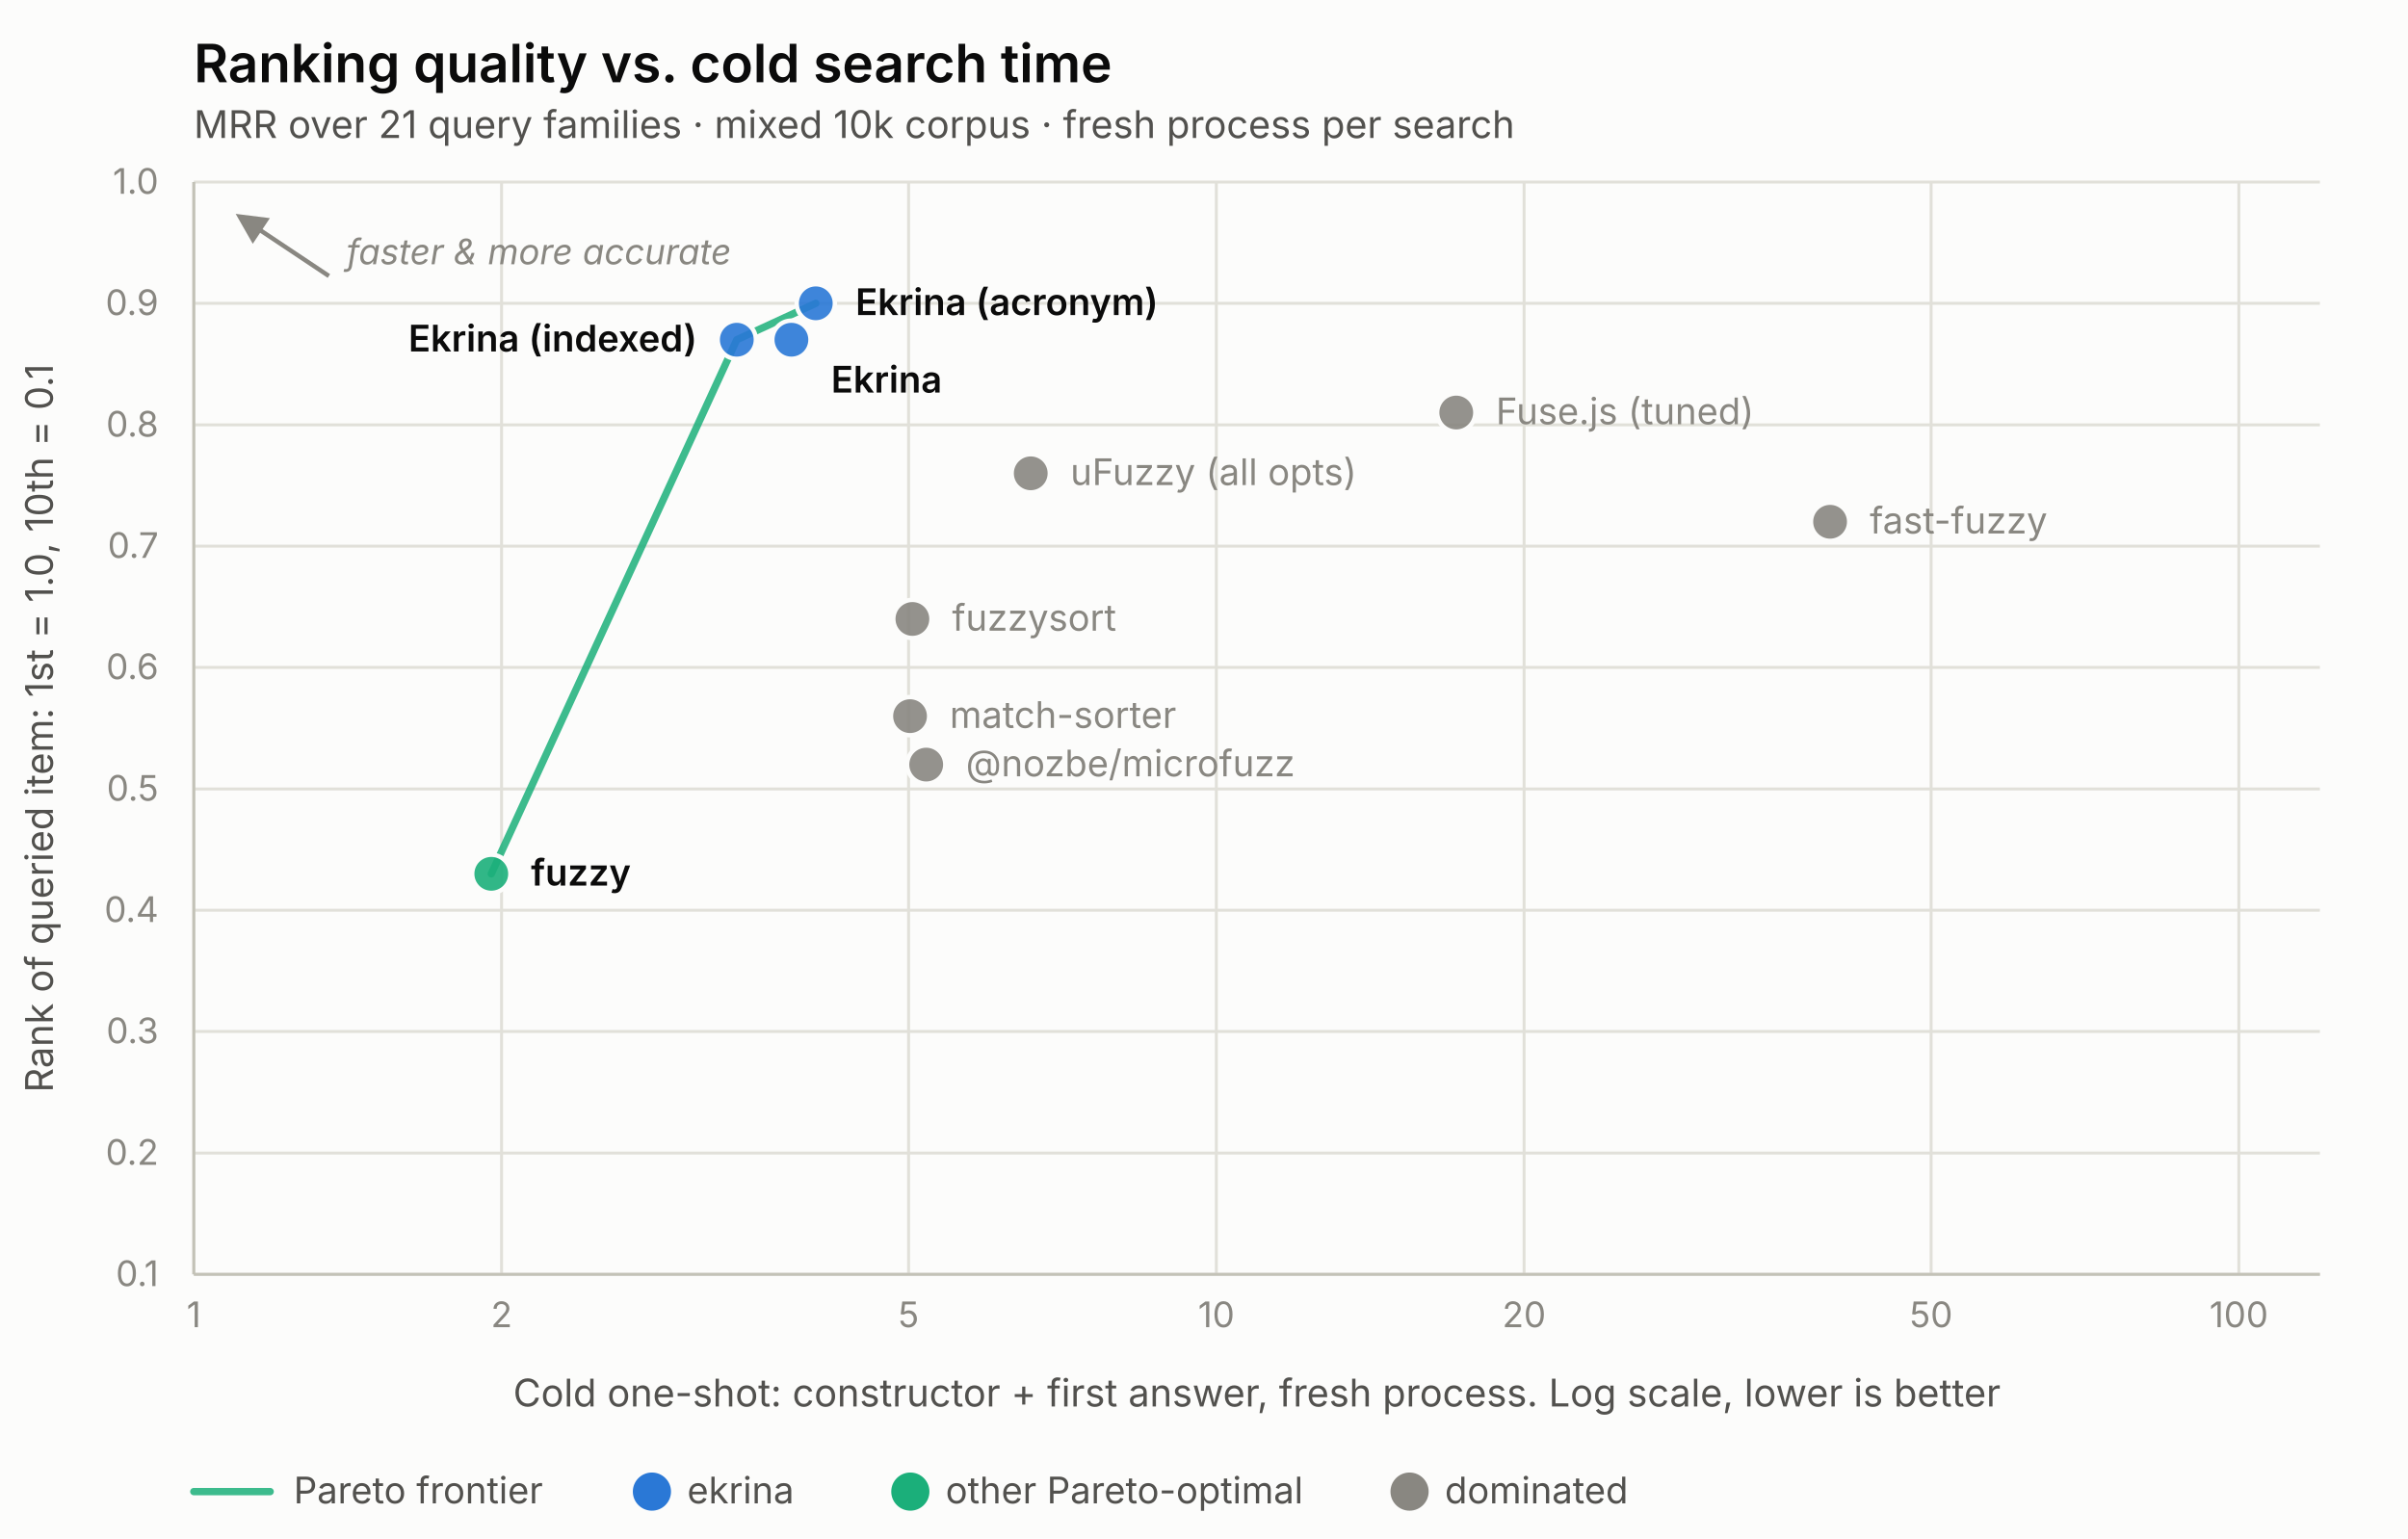
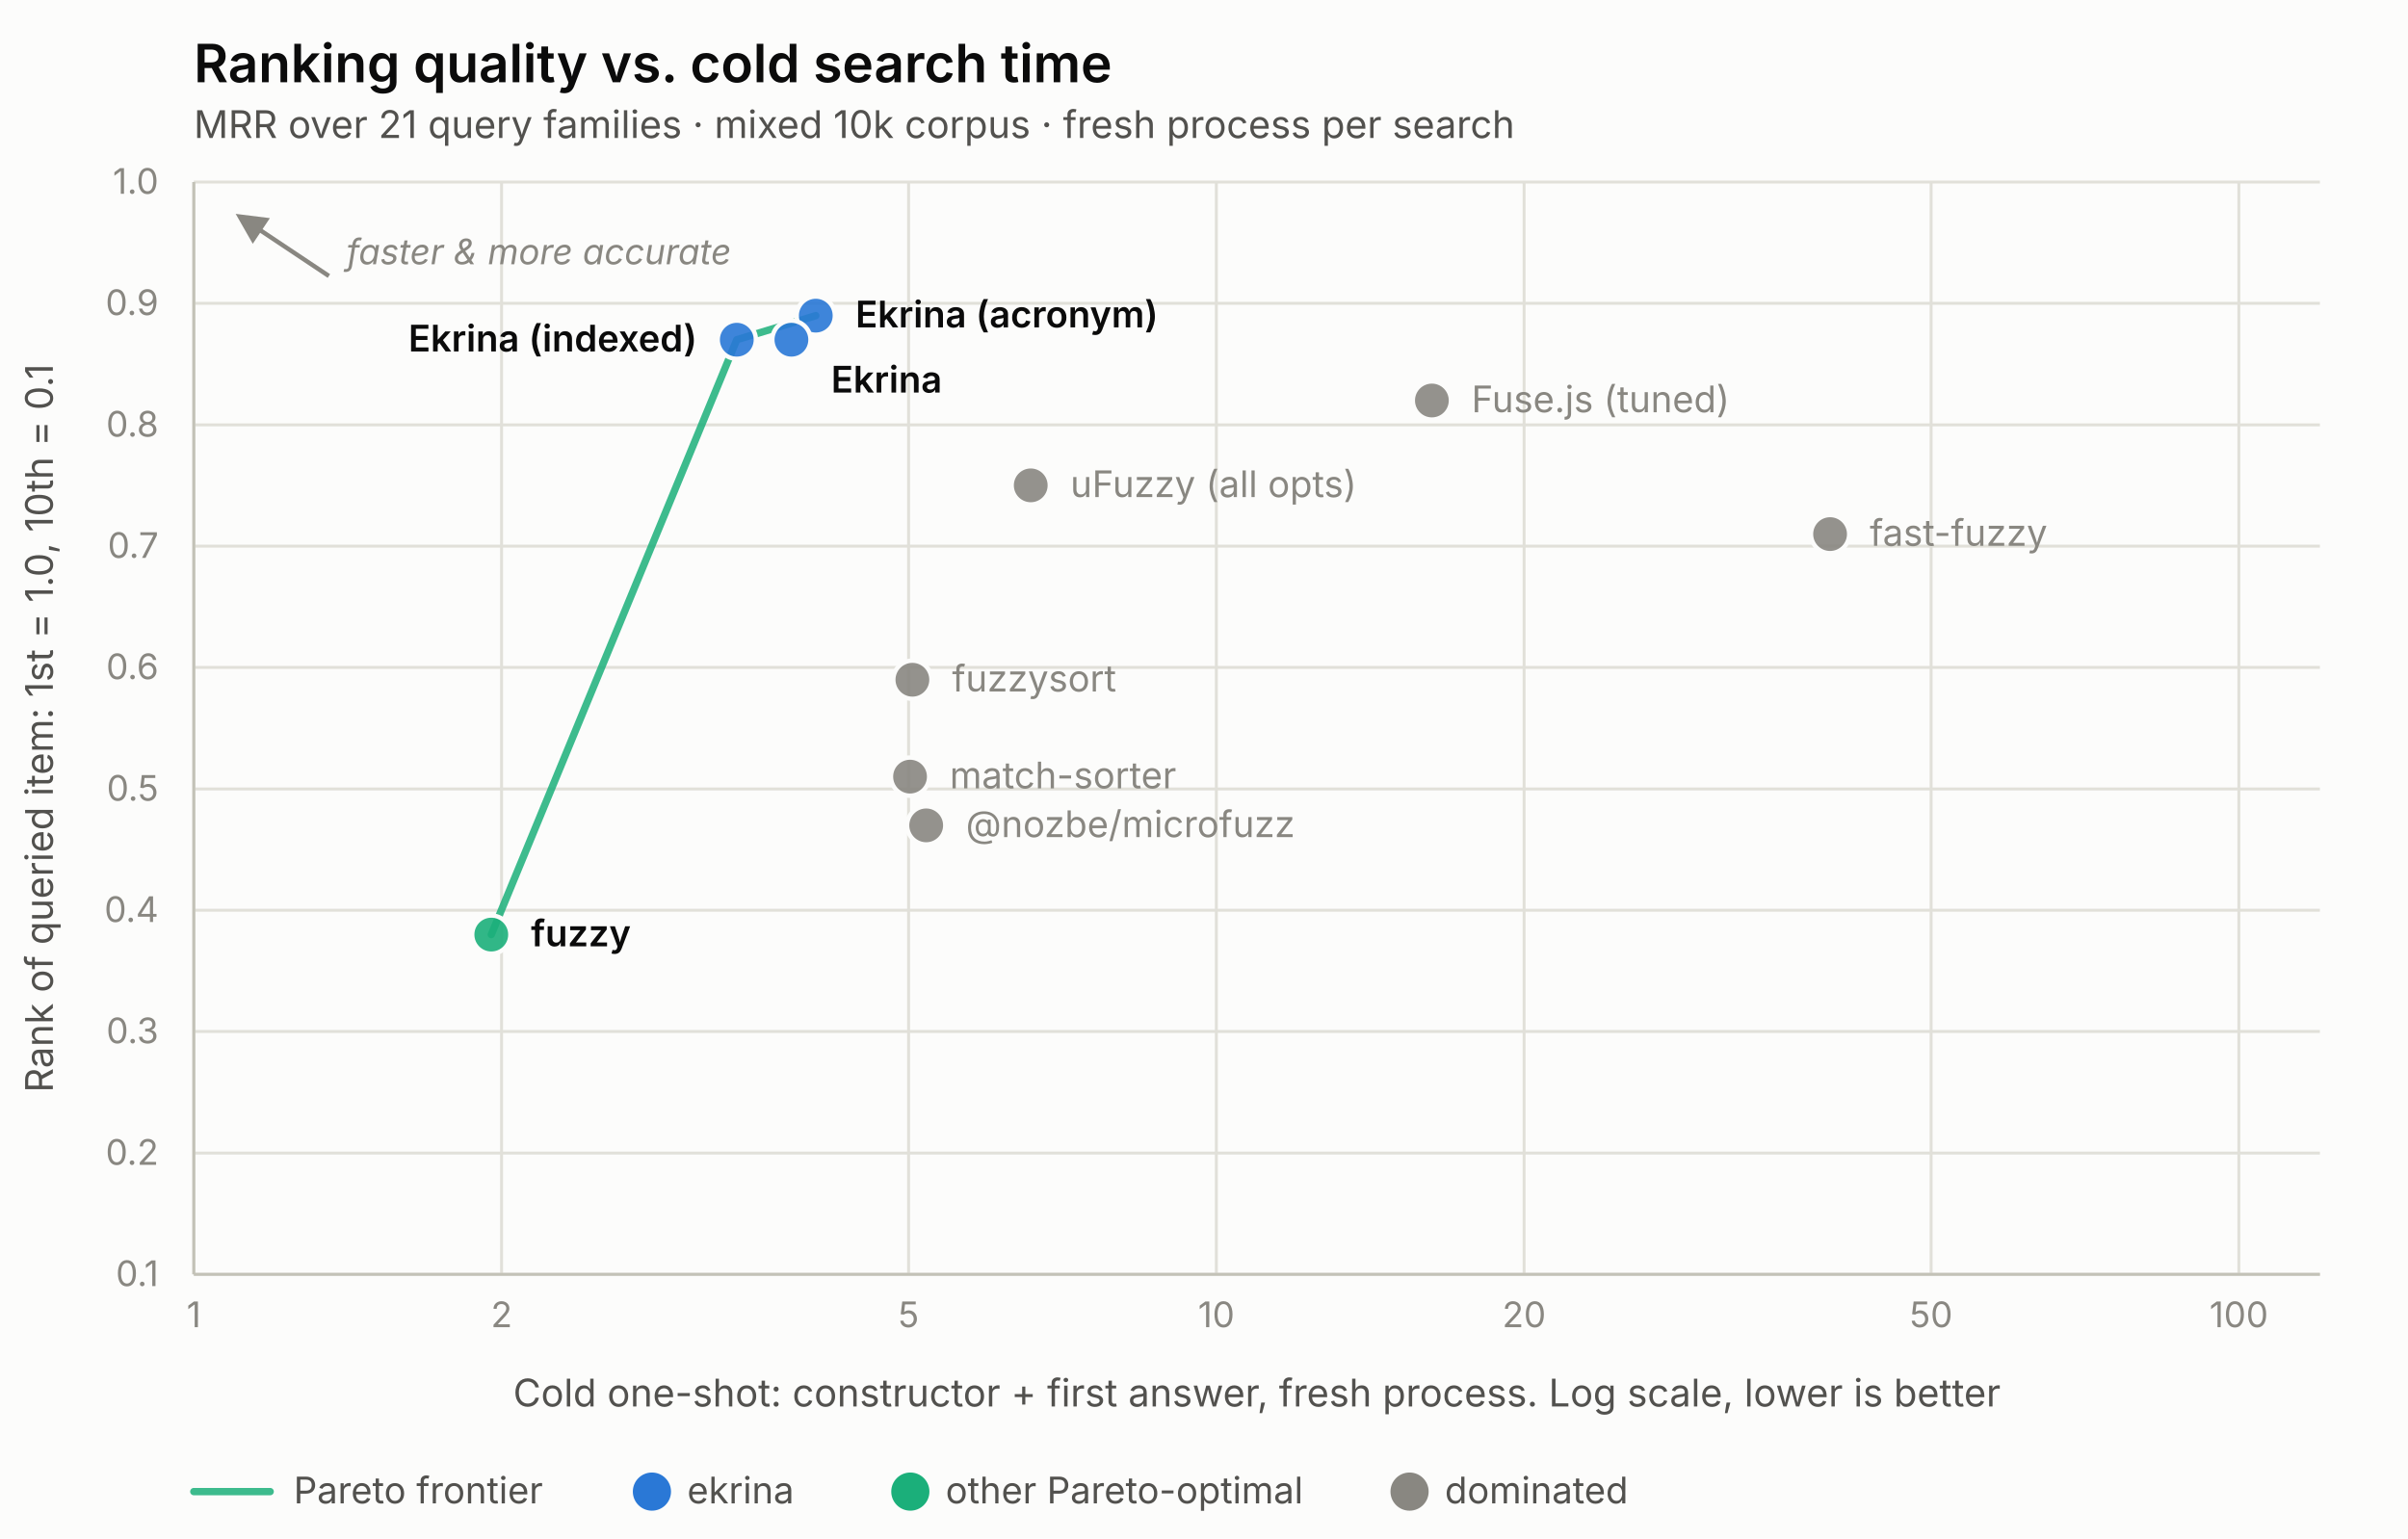
<svg xmlns="http://www.w3.org/2000/svg" viewBox="0 0 820 524" font-family="system-ui, -apple-system, 'Segoe UI', sans-serif" role="img" aria-labelledby="pareto-total-title pareto-total-desc">
  <defs>
    <marker id="arrow" viewBox="0 0 10 10" refX="8" refY="5" markerWidth="7" markerHeight="7" orient="auto-start-reverse">
      <path d="M0 0 L10 5 L0 10 z" fill="#898781" />
    </marker>
  </defs>
  <rect x="0" y="0" width="820" height="524" fill="#fcfcfb" />
  <text x="66" y="28" fill="#0b0b0b" font-size="18" font-weight="600">Ranking quality vs. cold search time</text>
  <text x="66" y="47" fill="#52514e" font-size="13">MRR over 21 query families · mixed 10k corpus · fresh process per search</text>
  <g>
    <line x1="66" y1="62" x2="66" y2="434" stroke="#e1e0d9" />
    <line x1="170.8" y1="62" x2="170.8" y2="434" stroke="#e1e0d9" />
    <line x1="309.4" y1="62" x2="309.4" y2="434" stroke="#e1e0d9" />
    <line x1="414.2" y1="62" x2="414.2" y2="434" stroke="#e1e0d9" />
    <line x1="519" y1="62" x2="519" y2="434" stroke="#e1e0d9" />
    <line x1="657.6" y1="62" x2="657.6" y2="434" stroke="#e1e0d9" />
    <line x1="762.4" y1="62" x2="762.4" y2="434" stroke="#e1e0d9" />
    <line x1="66" y1="434" x2="790" y2="434" stroke="#e1e0d9" />
    <line x1="66" y1="392.7" x2="790" y2="392.7" stroke="#e1e0d9" />
    <line x1="66" y1="351.3" x2="790" y2="351.3" stroke="#e1e0d9" />
    <line x1="66" y1="310" x2="790" y2="310" stroke="#e1e0d9" />
    <line x1="66" y1="268.7" x2="790" y2="268.7" stroke="#e1e0d9" />
    <line x1="66" y1="227.3" x2="790" y2="227.3" stroke="#e1e0d9" />
    <line x1="66" y1="186" x2="790" y2="186" stroke="#e1e0d9" />
    <line x1="66" y1="144.7" x2="790" y2="144.7" stroke="#e1e0d9" />
    <line x1="66" y1="103.3" x2="790" y2="103.3" stroke="#e1e0d9" />
    <line x1="66" y1="62" x2="790" y2="62" stroke="#e1e0d9" />
  </g>
  <line x1="66" y1="434" x2="790" y2="434" stroke="#c3c2b7" />
  <line x1="66" y1="62" x2="66" y2="434" stroke="#c3c2b7" />
  <g>
    <text x="66" y="452" text-anchor="middle" fill="#898781" font-size="12" font-variant-numeric="tabular-nums">1</text>
    <text x="170.8" y="452" text-anchor="middle" fill="#898781" font-size="12" font-variant-numeric="tabular-nums">2</text>
    <text x="309.4" y="452" text-anchor="middle" fill="#898781" font-size="12" font-variant-numeric="tabular-nums">5</text>
    <text x="414.2" y="452" text-anchor="middle" fill="#898781" font-size="12" font-variant-numeric="tabular-nums">10</text>
    <text x="519" y="452" text-anchor="middle" fill="#898781" font-size="12" font-variant-numeric="tabular-nums">20</text>
    <text x="657.6" y="452" text-anchor="middle" fill="#898781" font-size="12" font-variant-numeric="tabular-nums">50</text>
    <text x="762.4" y="452" text-anchor="middle" fill="#898781" font-size="12" font-variant-numeric="tabular-nums">100</text>
  </g>
  <g>
    <text x="54" y="438" text-anchor="end" fill="#898781" font-size="12" font-variant-numeric="tabular-nums">0.1</text>
    <text x="54" y="396.7" text-anchor="end" fill="#898781" font-size="12" font-variant-numeric="tabular-nums">0.2</text>
    <text x="54" y="355.3" text-anchor="end" fill="#898781" font-size="12" font-variant-numeric="tabular-nums">0.3</text>
    <text x="54" y="314" text-anchor="end" fill="#898781" font-size="12" font-variant-numeric="tabular-nums">0.4</text>
    <text x="54" y="272.7" text-anchor="end" fill="#898781" font-size="12" font-variant-numeric="tabular-nums">0.5</text>
    <text x="54" y="231.3" text-anchor="end" fill="#898781" font-size="12" font-variant-numeric="tabular-nums">0.6</text>
    <text x="54" y="190" text-anchor="end" fill="#898781" font-size="12" font-variant-numeric="tabular-nums">0.7</text>
    <text x="54" y="148.7" text-anchor="end" fill="#898781" font-size="12" font-variant-numeric="tabular-nums">0.8</text>
    <text x="54" y="107.3" text-anchor="end" fill="#898781" font-size="12" font-variant-numeric="tabular-nums">0.9</text>
    <text x="54" y="66" text-anchor="end" fill="#898781" font-size="12" font-variant-numeric="tabular-nums">1.0</text>
  </g>
  <text x="428" y="479" text-anchor="middle" fill="#52514e" font-size="13">Cold one-shot: constructor + first answer, fresh process. Log scale, lower is better</text>
  <text transform="translate(18,248) rotate(-90)" text-anchor="middle" fill="#52514e" font-size="13">Rank of queried item: 1st = 1.0, 10th = 0.1</text>
-   <path d="M167.3 297.6 L250.9 115.7 L277.8 103.3" fill="none" stroke="#1baf7a" stroke-width="2.5" stroke-linejoin="round" stroke-linecap="round" opacity="0.85" />
+   <path d="M167.3 318.3 L250.9 115.7 L277.8 107.5" fill="none" stroke="#1baf7a" stroke-width="2.5" stroke-linejoin="round" stroke-linecap="round" opacity="0.85" />
  <g transform="translate(78,70)">
    <line x1="34" y1="24" x2="4" y2="4" stroke="#898781" stroke-width="1.5" marker-end="url(#arrow)" />
    <text x="40" y="20" fill="#898781" font-size="12" font-style="italic">faster &amp; more accurate</text>
  </g>
  <g>
-     <circle cx="277.8" cy="103.3" r="6.5" fill="#2a78d6" fill-opacity="0.9" stroke="#fcfcfb" stroke-width="1.5" />
+     <circle cx="277.8" cy="107.5" r="6.5" fill="#2a78d6" fill-opacity="0.9" stroke="#fcfcfb" stroke-width="1.5" />
    <circle cx="269.5" cy="115.7" r="6.5" fill="#2a78d6" fill-opacity="0.9" stroke="#fcfcfb" stroke-width="1.5" />
    <circle cx="250.9" cy="115.7" r="6.5" fill="#2a78d6" fill-opacity="0.9" stroke="#fcfcfb" stroke-width="1.5" />
-     <circle cx="495.9" cy="140.5" r="6.5" fill="#898781" fill-opacity="0.9" stroke="#fcfcfb" stroke-width="1.5" />
-     <circle cx="351" cy="161.2" r="6.5" fill="#898781" fill-opacity="0.9" stroke="#fcfcfb" stroke-width="1.5" />
-     <circle cx="623.2" cy="177.7" r="6.5" fill="#898781" fill-opacity="0.9" stroke="#fcfcfb" stroke-width="1.5" />
-     <circle cx="310.7" cy="210.8" r="6.5" fill="#898781" fill-opacity="0.9" stroke="#fcfcfb" stroke-width="1.5" />
-     <circle cx="309.9" cy="243.9" r="6.5" fill="#898781" fill-opacity="0.9" stroke="#fcfcfb" stroke-width="1.5" />
-     <circle cx="315.4" cy="260.4" r="6.5" fill="#898781" fill-opacity="0.9" stroke="#fcfcfb" stroke-width="1.5" />
-     <circle cx="167.3" cy="297.6" r="6.5" fill="#1baf7a" fill-opacity="0.9" stroke="#fcfcfb" stroke-width="1.5" />
+     <circle cx="487.6" cy="136.4" r="6.5" fill="#898781" fill-opacity="0.9" stroke="#fcfcfb" stroke-width="1.5" />
+     <circle cx="351" cy="165.3" r="6.5" fill="#898781" fill-opacity="0.9" stroke="#fcfcfb" stroke-width="1.5" />
+     <circle cx="623.2" cy="181.9" r="6.5" fill="#898781" fill-opacity="0.9" stroke="#fcfcfb" stroke-width="1.5" />
+     <circle cx="310.7" cy="231.5" r="6.5" fill="#898781" fill-opacity="0.9" stroke="#fcfcfb" stroke-width="1.5" />
+     <circle cx="309.9" cy="264.5" r="6.5" fill="#898781" fill-opacity="0.9" stroke="#fcfcfb" stroke-width="1.5" />
+     <circle cx="315.4" cy="281.1" r="6.5" fill="#898781" fill-opacity="0.9" stroke="#fcfcfb" stroke-width="1.5" />
+     <circle cx="167.3" cy="318.3" r="6.5" fill="#1baf7a" fill-opacity="0.9" stroke="#fcfcfb" stroke-width="1.5" />
  </g>
  <g>
-     <text x="291.3" y="107.3" text-anchor="start" fill="#0b0b0b" font-size="12.5" font-weight="600">Ekrina (acronym)</text>
+     <text x="291.3" y="111.5" text-anchor="start" fill="#0b0b0b" font-size="12.5" font-weight="600">Ekrina (acronym)</text>
    <text x="283" y="133.7" text-anchor="start" fill="#0b0b0b" font-size="12.5" font-weight="600">Ekrina</text>
    <text x="237.4" y="119.7" text-anchor="end" fill="#0b0b0b" font-size="12.5" font-weight="600">Ekrina (indexed)</text>
-     <text x="180.8" y="301.6" text-anchor="start" fill="#0b0b0b" font-size="12.5" font-weight="600">fuzzy</text>
-     <text x="509.4" y="144.5" text-anchor="start" fill="#898781" font-size="12.5">Fuse.js (tuned)</text>
-     <text x="364.5" y="165.2" text-anchor="start" fill="#898781" font-size="12.5">uFuzzy (all opts)</text>
-     <text x="636.7" y="181.7" text-anchor="start" fill="#898781" font-size="12.5">fast-fuzzy</text>
-     <text x="324.2" y="214.8" text-anchor="start" fill="#898781" font-size="12.5">fuzzysort</text>
-     <text x="323.4" y="247.9" text-anchor="start" fill="#898781" font-size="12.5">match-sorter</text>
-     <text x="328.9" y="264.4" text-anchor="start" fill="#898781" font-size="12.5">@nozbe/microfuzz</text>
+     <text x="180.8" y="322.3" text-anchor="start" fill="#0b0b0b" font-size="12.5" font-weight="600">fuzzy</text>
+     <text x="501.1" y="140.4" text-anchor="start" fill="#898781" font-size="12.5">Fuse.js (tuned)</text>
+     <text x="364.5" y="169.3" text-anchor="start" fill="#898781" font-size="12.5">uFuzzy (all opts)</text>
+     <text x="636.7" y="185.9" text-anchor="start" fill="#898781" font-size="12.5">fast-fuzzy</text>
+     <text x="324.2" y="235.5" text-anchor="start" fill="#898781" font-size="12.5">fuzzysort</text>
+     <text x="323.4" y="268.5" text-anchor="start" fill="#898781" font-size="12.5">match-sorter</text>
+     <text x="328.9" y="285.1" text-anchor="start" fill="#898781" font-size="12.5">@nozbe/microfuzz</text>
  </g>
  <g>
    <line x1="66" y1="508" x2="92" y2="508" stroke="#1baf7a" stroke-width="2.5" stroke-linecap="round" opacity="0.85" />
    <text x="100" y="512" fill="#52514e" font-size="12.5">Pareto frontier</text>
    <circle cx="222" cy="508" r="6.5" fill="#2a78d6" />
    <text x="234" y="512" fill="#52514e" font-size="12.5">ekrina</text>
    <circle cx="310" cy="508" r="6.5" fill="#1baf7a" />
    <text x="322" y="512" fill="#52514e" font-size="12.5">other Pareto-optimal</text>
    <circle cx="480" cy="508" r="6.5" fill="#898781" />
    <text x="492" y="512" fill="#52514e" font-size="12.5">dominated</text>
  </g>
</svg>
